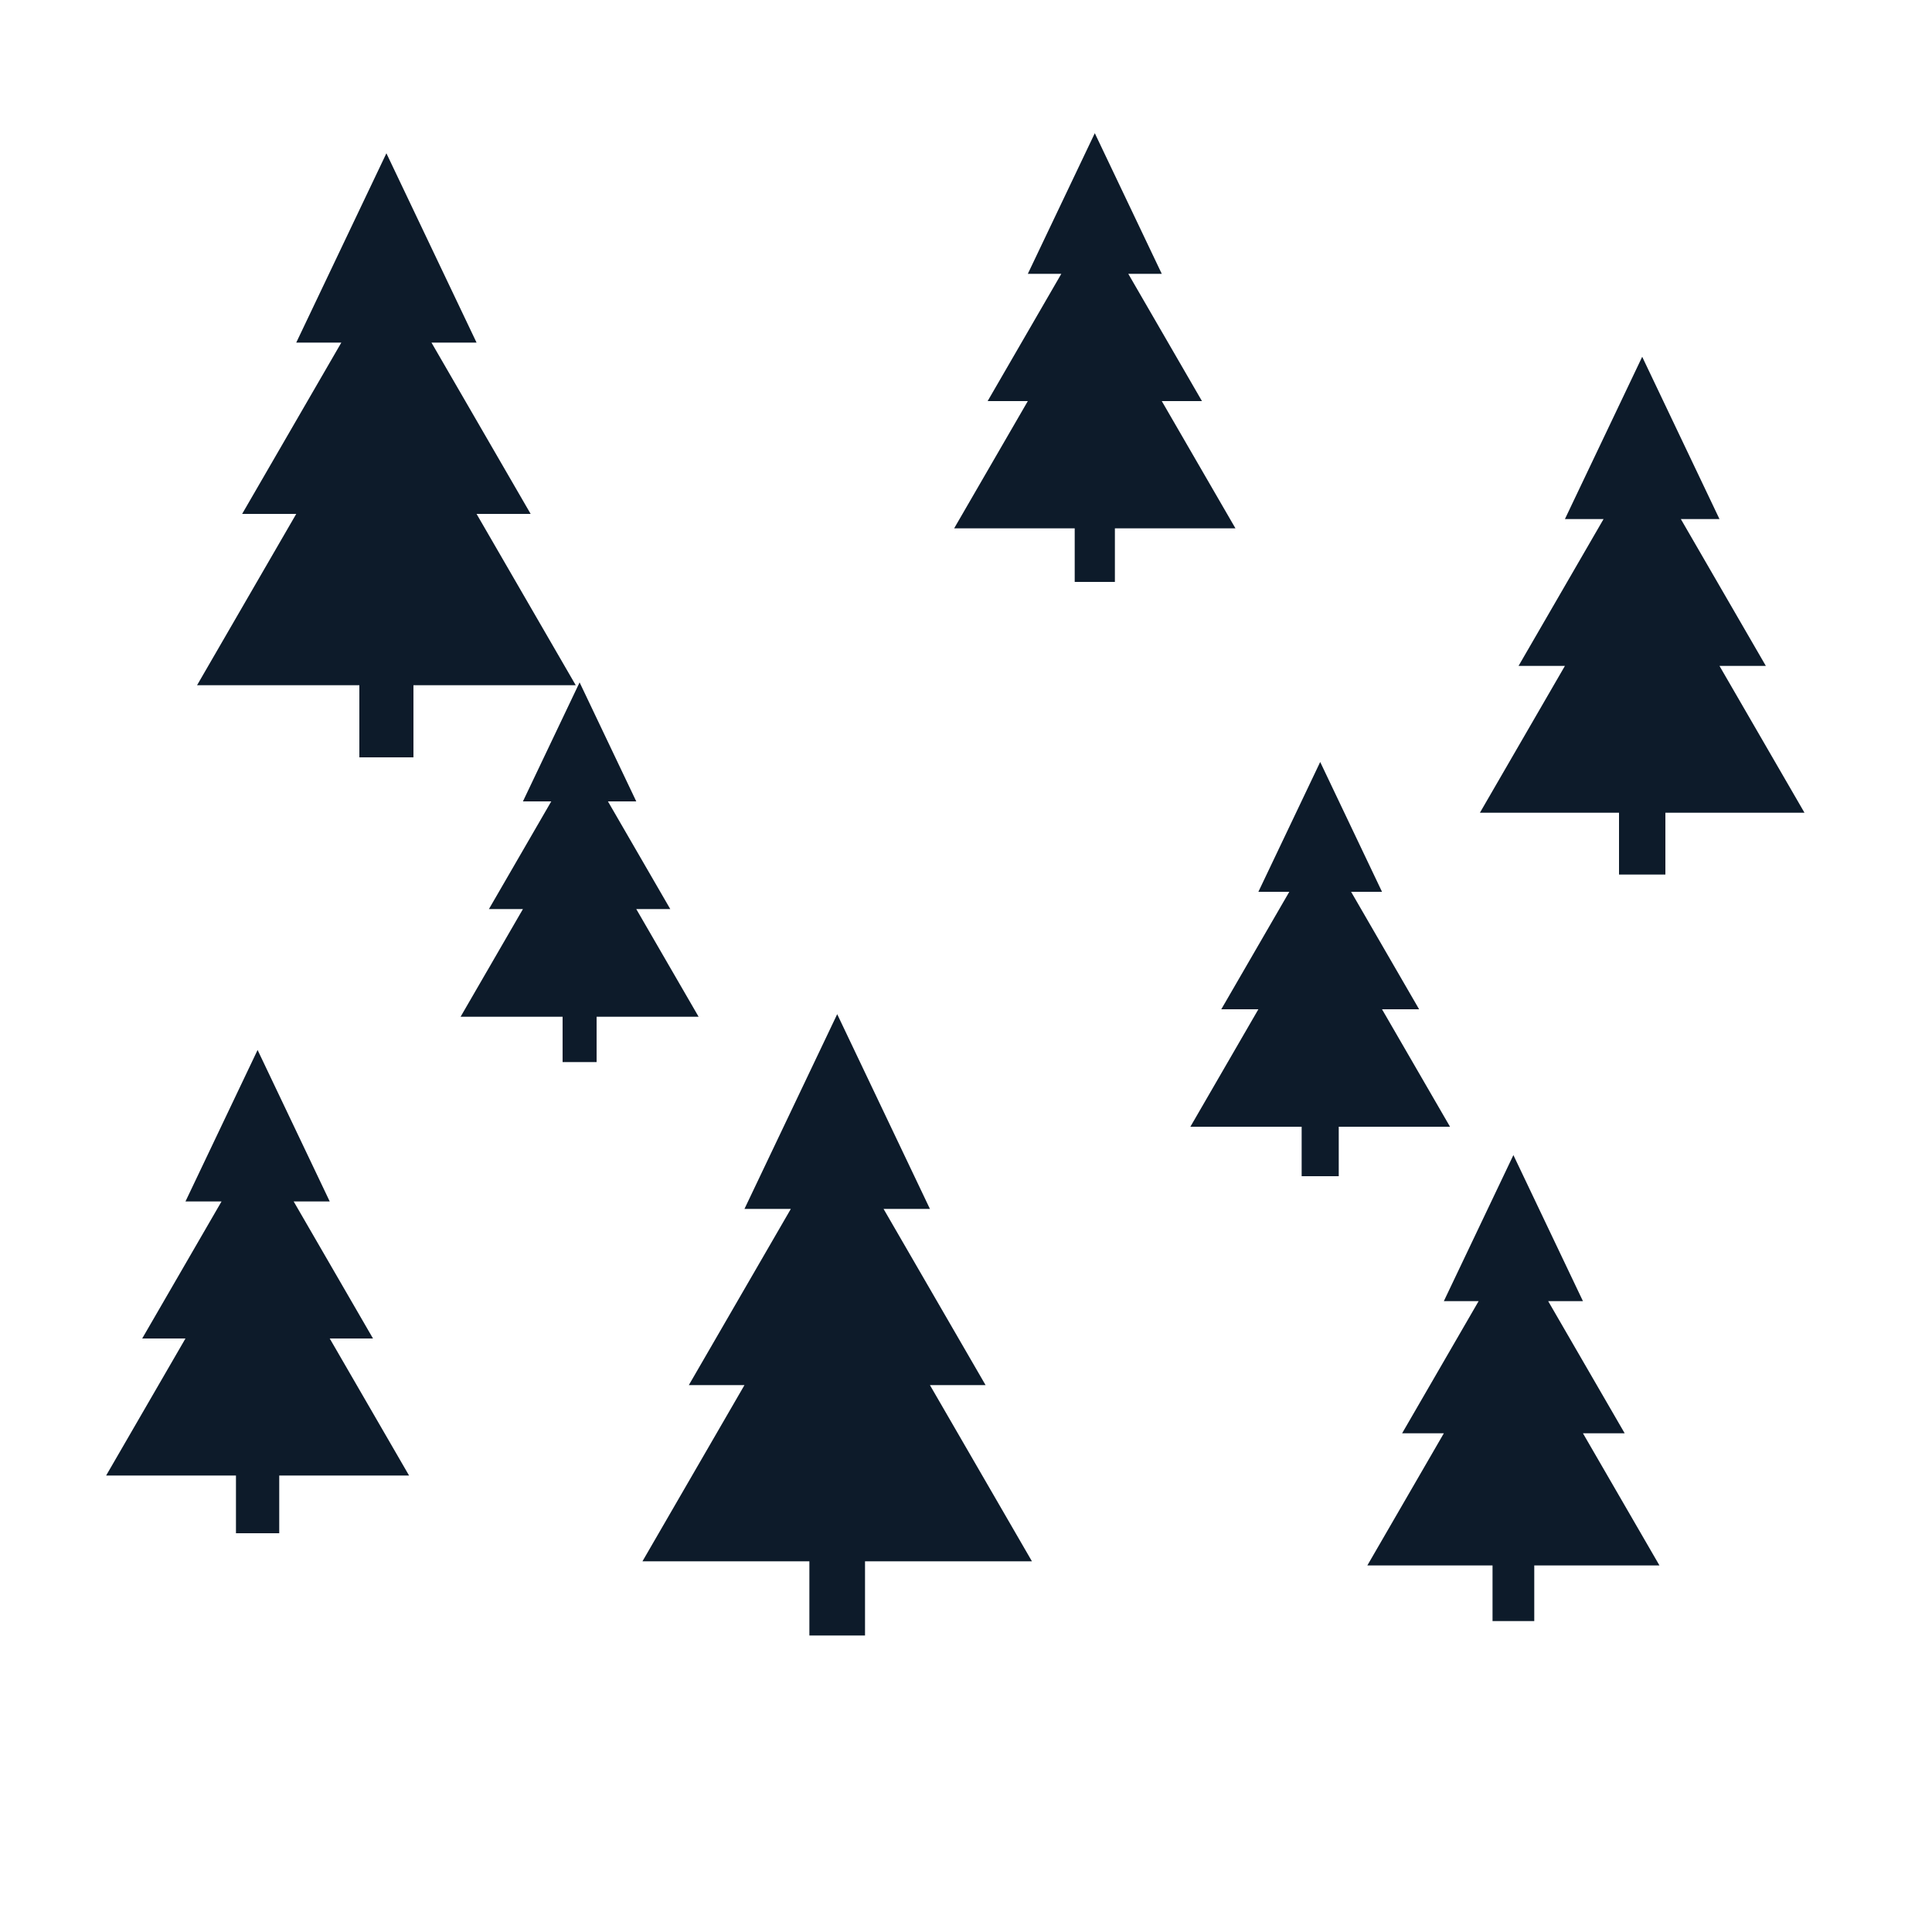
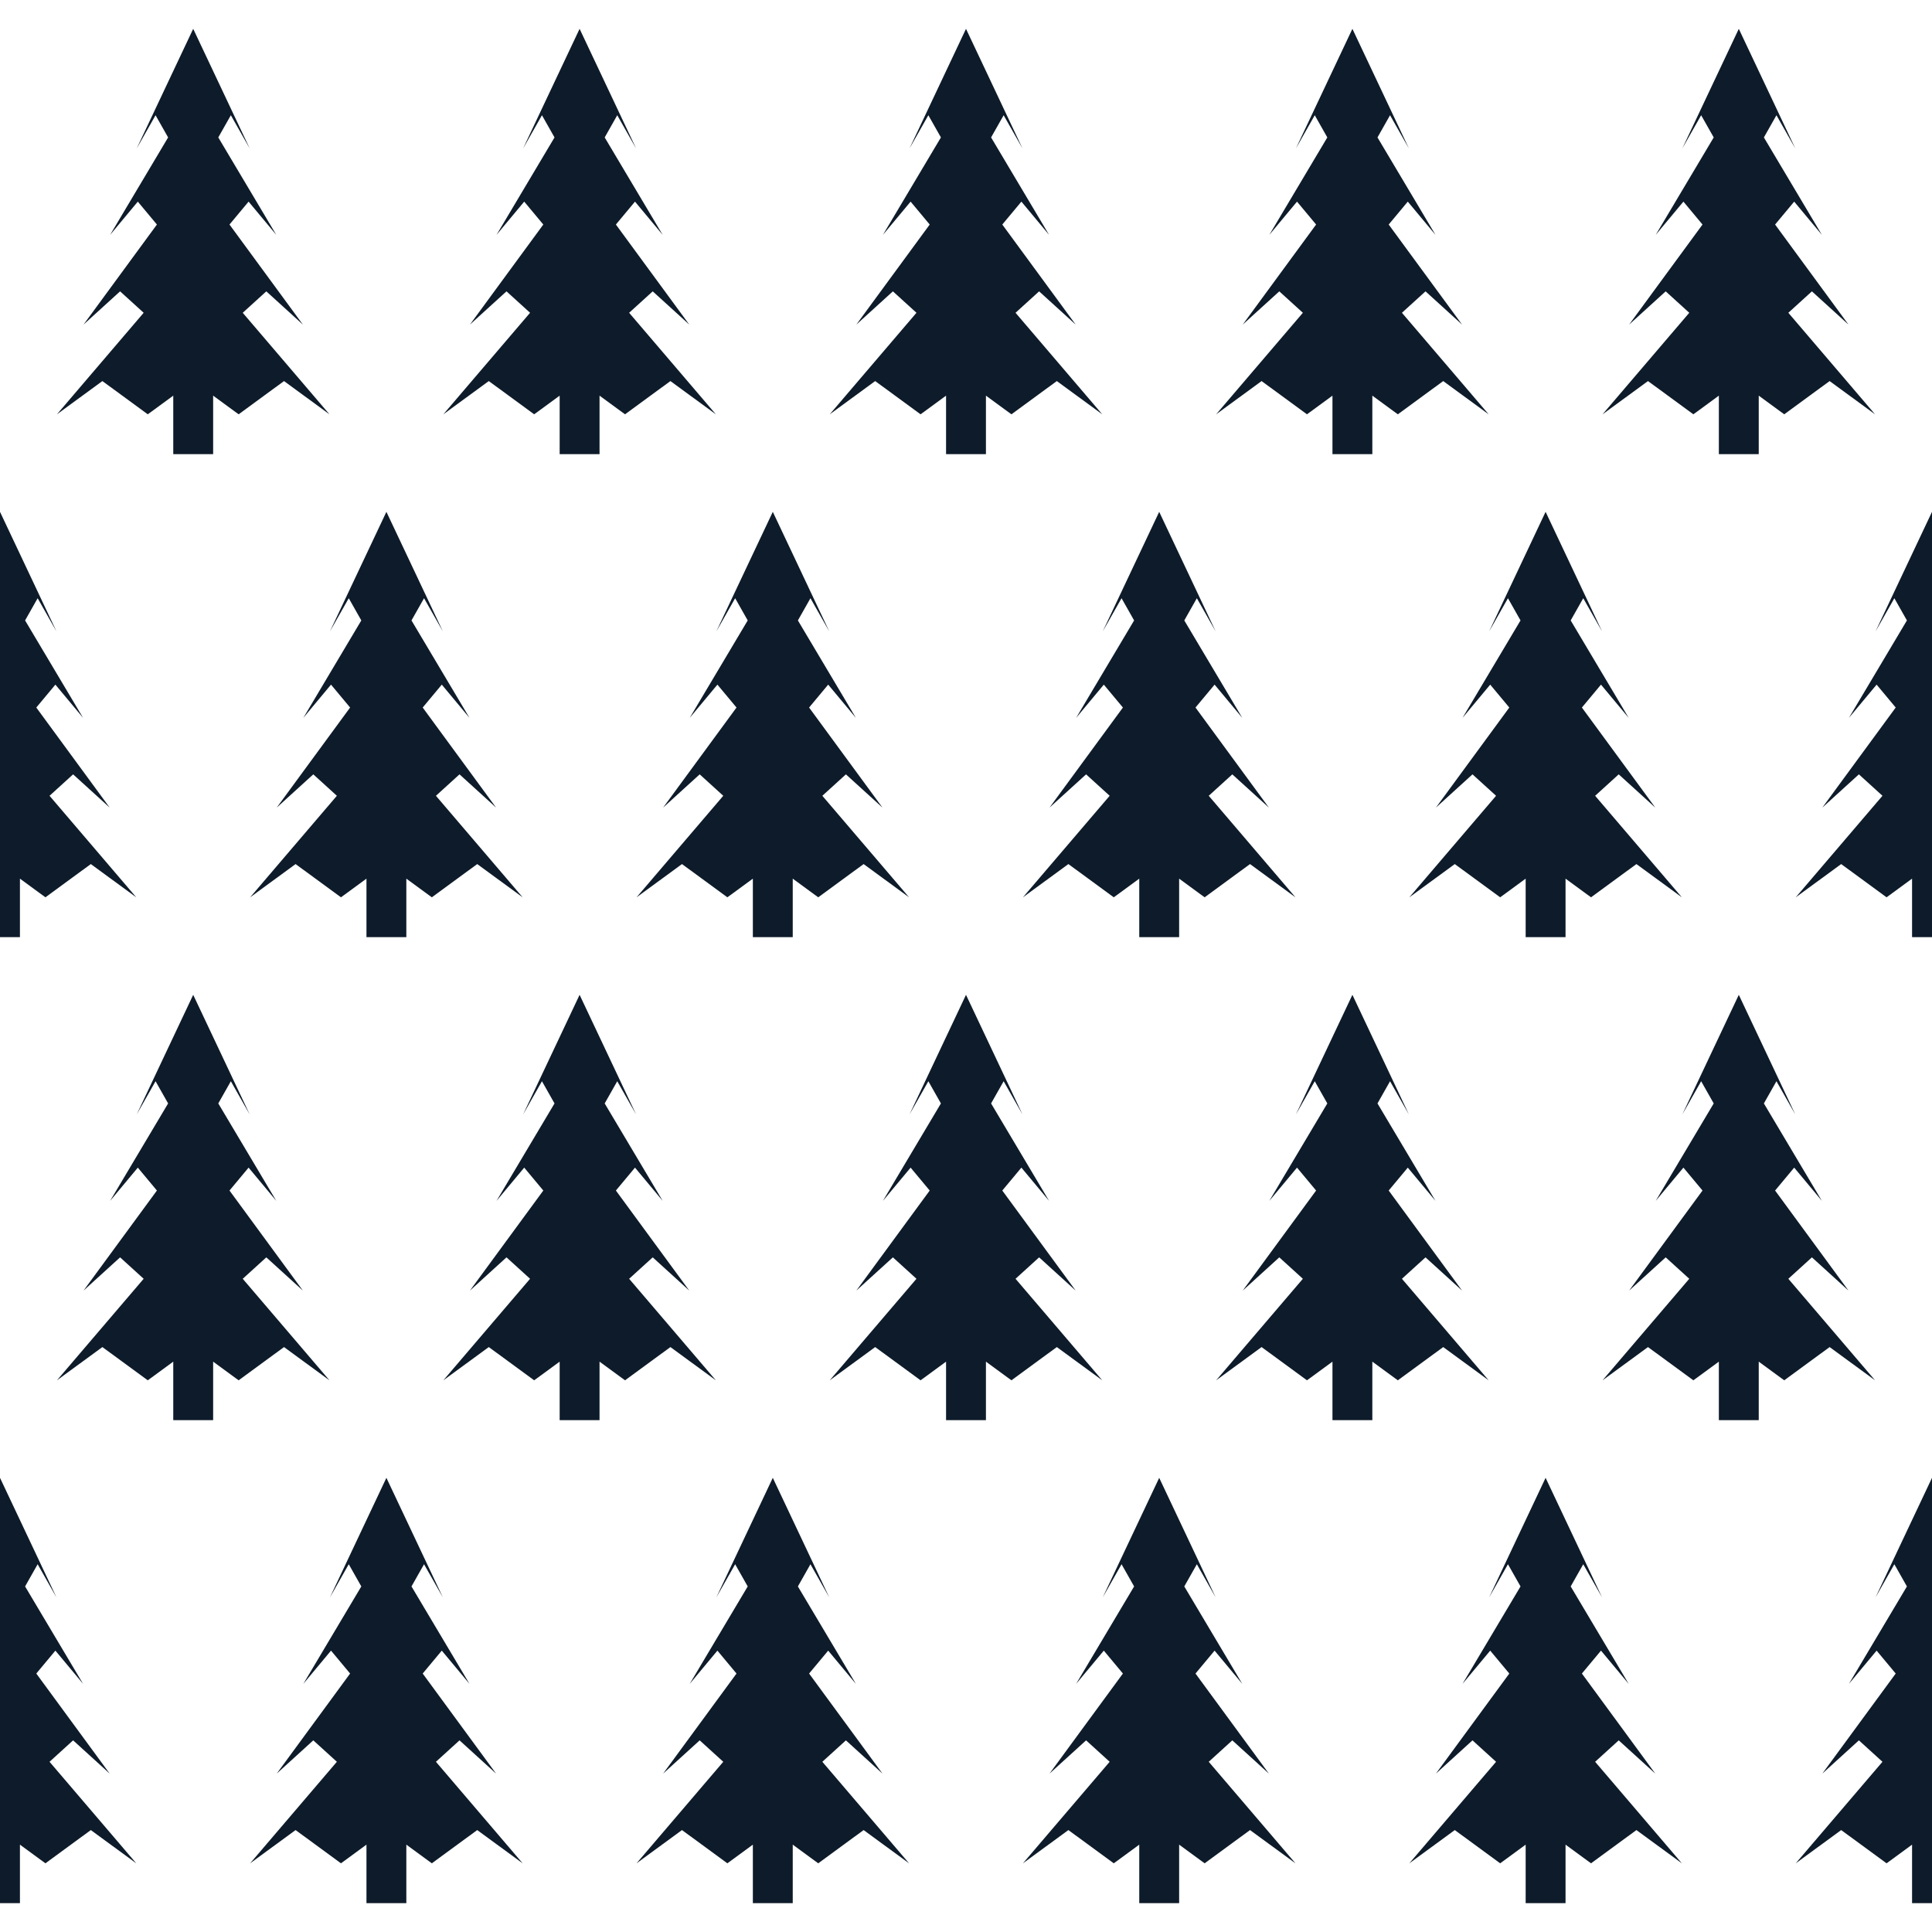
<svg xmlns="http://www.w3.org/2000/svg" viewBox="0 0 300 300" fill="#0D1B2A">
  <defs>
-     <path id="p" d="M50 4 L70 46 L60 46 L82 84 L70 84 L92 122 L56 122 L56 138 L44 138 L44 122 L8 122 L30 84 L18 84 L40 46 L30 46 Z" />
+     <path id="t" d="M44 112 L56 112 L56 134 L44 134 Z M50 6 L67 42 L61.33 32 L55.67 42 L50 32 L44.33 42 L38.67 32 L33 42 Z M50 26 L75 68 L66.67 58 L58.33 68 L50 58 L41.67 68 L33.33 58 L25 68 Z M50 50 L83 95 L72.0 85 L61.0 95 L50 85 L39.0 95 L28.0 85 L17 95 Z M50 74 L91 122 L77.33 112 L63.67 122 L50 112 L36.33 122 L22.67 112 L9 122 Z" />
  </defs>
-   <use href="#p" transform="translate(60 70) translate(-35.0 -49.0) scale(0.7)" />
-   <use href="#p" transform="translate(170 55) translate(-26.0 -36.4) scale(0.52)" />
-   <use href="#p" transform="translate(255 95) translate(-30.0 -42.0) scale(0.6)" />
-   <use href="#p" transform="translate(40 200) translate(-28.0 -39.2) scale(0.56)" />
-   <use href="#p" transform="translate(130 205) translate(-36.0 -50.4) scale(0.72)" />
-   <use href="#p" transform="translate(235 215) translate(-27.0 -37.8) scale(0.54)" />
-   <use href="#p" transform="translate(90 135) translate(-22.0 -30.8) scale(0.44)" />
-   <use href="#p" transform="translate(205 150) translate(-24.0 -33.6) scale(0.48)" />
+   <use href="#t" transform="translate(30 37.5) scale(0.516) translate(-50 -70)" />
+   <use href="#t" transform="translate(90 37.5) scale(0.516) translate(-50 -70)" />
+   <use href="#t" transform="translate(150 37.5) scale(0.516) translate(-50 -70)" />
+   <use href="#t" transform="translate(210 37.5) scale(0.516) translate(-50 -70)" />
+   <use href="#t" transform="translate(270 37.5) scale(0.516) translate(-50 -70)" />
+   <use href="#t" transform="translate(0 112.5) scale(0.516) translate(-50 -70)" />
+   <use href="#t" transform="translate(60 112.5) scale(0.516) translate(-50 -70)" />
+   <use href="#t" transform="translate(120 112.5) scale(0.516) translate(-50 -70)" />
+   <use href="#t" transform="translate(180 112.5) scale(0.516) translate(-50 -70)" />
+   <use href="#t" transform="translate(240 112.5) scale(0.516) translate(-50 -70)" />
+   <use href="#t" transform="translate(300 112.5) scale(0.516) translate(-50 -70)" />
+   <use href="#t" transform="translate(30 187.5) scale(0.516) translate(-50 -70)" />
+   <use href="#t" transform="translate(90 187.5) scale(0.516) translate(-50 -70)" />
+   <use href="#t" transform="translate(150 187.5) scale(0.516) translate(-50 -70)" />
+   <use href="#t" transform="translate(210 187.5) scale(0.516) translate(-50 -70)" />
+   <use href="#t" transform="translate(270 187.5) scale(0.516) translate(-50 -70)" />
+   <use href="#t" transform="translate(0 262.5) scale(0.516) translate(-50 -70)" />
+   <use href="#t" transform="translate(60 262.5) scale(0.516) translate(-50 -70)" />
+   <use href="#t" transform="translate(120 262.5) scale(0.516) translate(-50 -70)" />
+   <use href="#t" transform="translate(180 262.5) scale(0.516) translate(-50 -70)" />
+   <use href="#t" transform="translate(240 262.5) scale(0.516) translate(-50 -70)" />
+   <use href="#t" transform="translate(300 262.5) scale(0.516) translate(-50 -70)" />
</svg>
